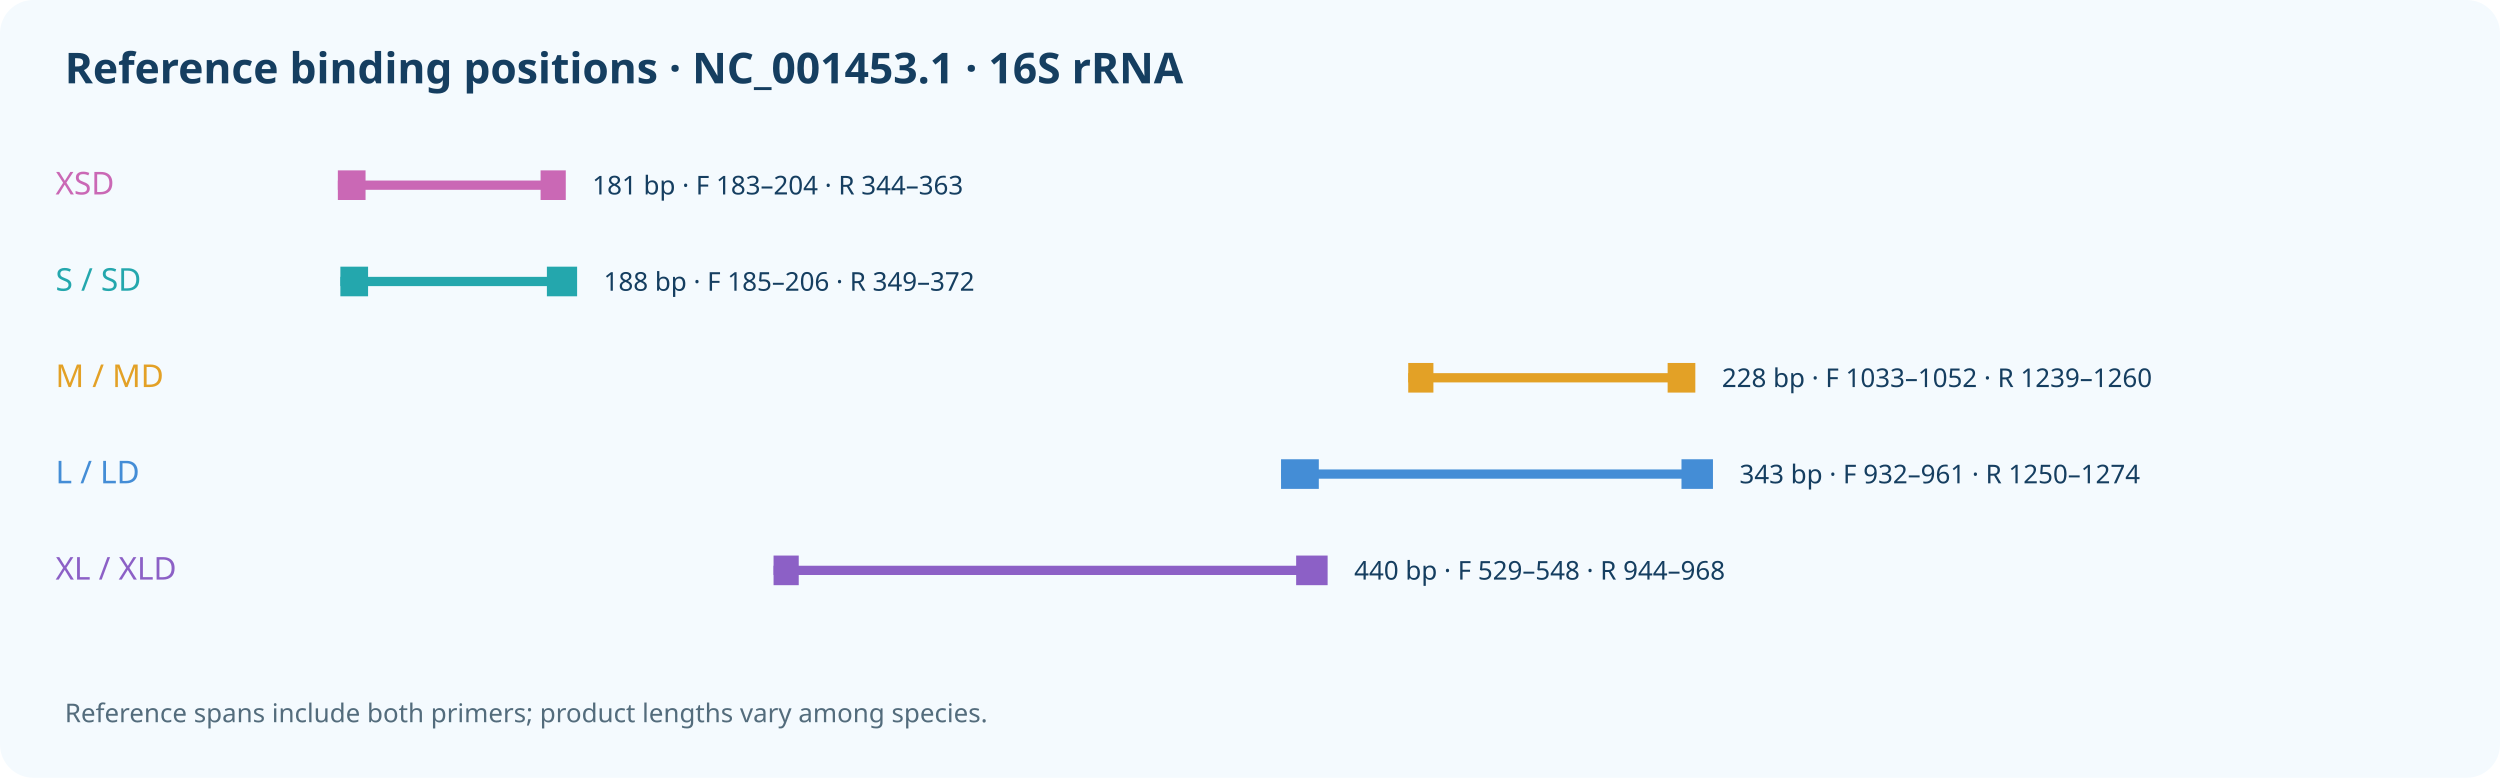
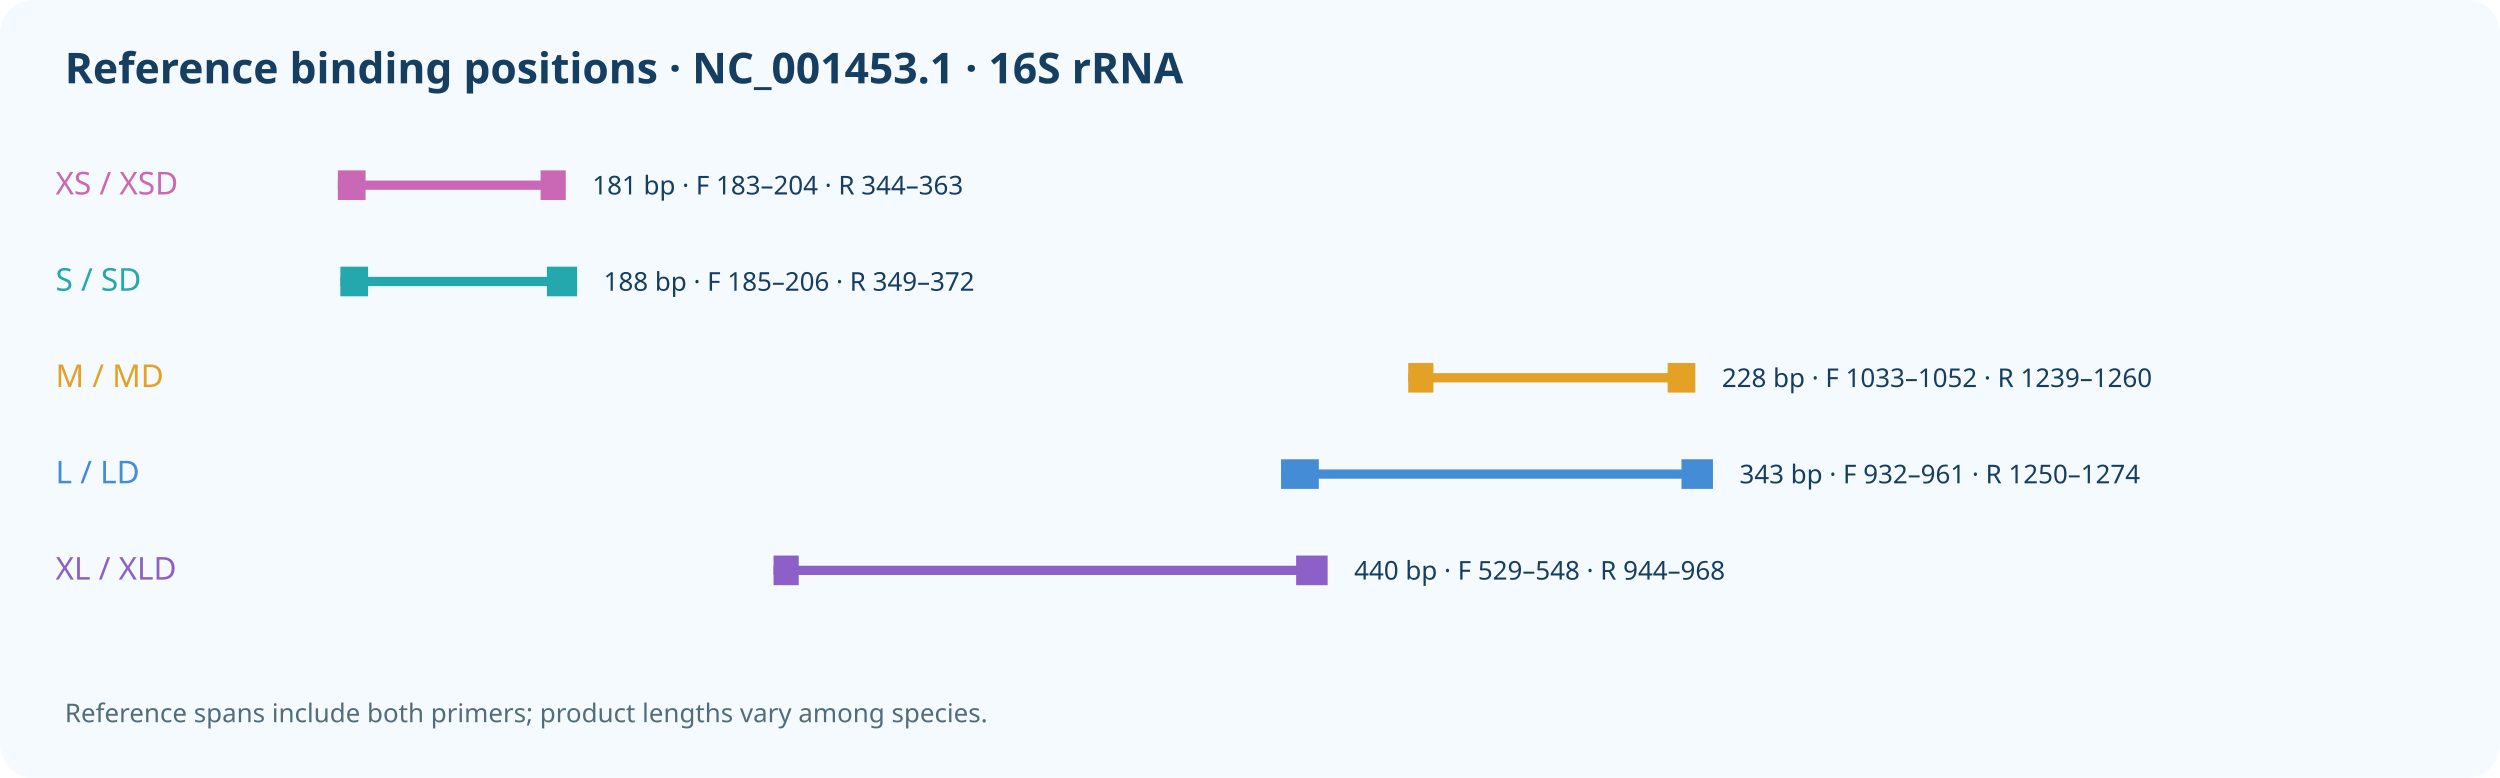
<svg xmlns="http://www.w3.org/2000/svg" width="1350" height="420" viewBox="0 0 1350 420">
  <rect width="1350" height="420" rx="18" fill="#f4fafe" />
  <text x="35" y="45" font-family="sans-serif" font-size="23" font-weight="bold" fill="#153e60">Reference binding positions · NC_001453.1 · 16S rRNA</text>
-   <text x="30" y="105" font-family="sans-serif" font-size="17" fill="#ca68b5">XSD</text>
+   <text x="30" y="105" font-family="sans-serif" font-size="17" fill="#ca68b5">XS / XSD</text>
  <line x1="182.44" x2="304.84" y1="100" y2="100" stroke="#ca68b5" stroke-width="5" />
  <rect x="182.44" y="92" width="14.96" height="16" fill="#ca68b5" />
  <rect x="291.92" y="92" width="13.6" height="16" fill="#ca68b5" />
  <text x="319.84" y="105" font-family="sans-serif" font-size="14" fill="#153e60">181 bp · F 183–204 · R 344–363</text>
  <text x="30" y="157" font-family="sans-serif" font-size="17" fill="#24a7ad">S / SD</text>
  <line x1="183.8" x2="310.96" y1="152" y2="152" stroke="#24a7ad" stroke-width="5" />
  <rect x="183.8" y="144" width="14.96" height="16" fill="#24a7ad" />
  <rect x="295.32" y="144" width="16.32" height="16" fill="#24a7ad" />
  <text x="325.96" y="157" font-family="sans-serif" font-size="14" fill="#153e60">188 bp · F 185–206 · R 349–372</text>
  <text x="30" y="209" font-family="sans-serif" font-size="17" fill="#e3a126">M / MD</text>
  <line x1="760.44" x2="914.8" y1="204" y2="204" stroke="#e3a126" stroke-width="5" />
  <rect x="760.44" y="196" width="13.6" height="16" fill="#e3a126" />
  <rect x="900.52" y="196" width="14.96" height="16" fill="#e3a126" />
  <text x="929.8" y="209" font-family="sans-serif" font-size="14" fill="#153e60">228 bp · F 1033–1052 · R 1239–1260</text>
  <text x="30" y="261" font-family="sans-serif" font-size="17" fill="#448dd6">L / LD</text>
  <line x1="691.76" x2="924.32" y1="256" y2="256" stroke="#448dd6" stroke-width="5" />
  <rect x="691.76" y="248" width="20.4" height="16" fill="#448dd6" />
  <rect x="908.0" y="248" width="17.0" height="16" fill="#448dd6" />
  <text x="939.32" y="261" font-family="sans-serif" font-size="14" fill="#153e60">343 bp · F 932–961 · R 1250–1274</text>
  <text x="30" y="313" font-family="sans-serif" font-size="17" fill="#8c60c6">XL / XLD</text>
  <line x1="417.72" x2="716.24" y1="308" y2="308" stroke="#8c60c6" stroke-width="5" />
  <rect x="417.72" y="300" width="13.6" height="16" fill="#8c60c6" />
  <rect x="699.92" y="300" width="17.0" height="16" fill="#8c60c6" />
  <text x="731.24" y="313" font-family="sans-serif" font-size="14" fill="#153e60">440 bp · F 529–548 · R 944–968</text>
  <text x="35" y="390" font-family="sans-serif" font-size="14" fill="#536c7c">Reference spans include both primers; product lengths vary among species.</text>
</svg>
